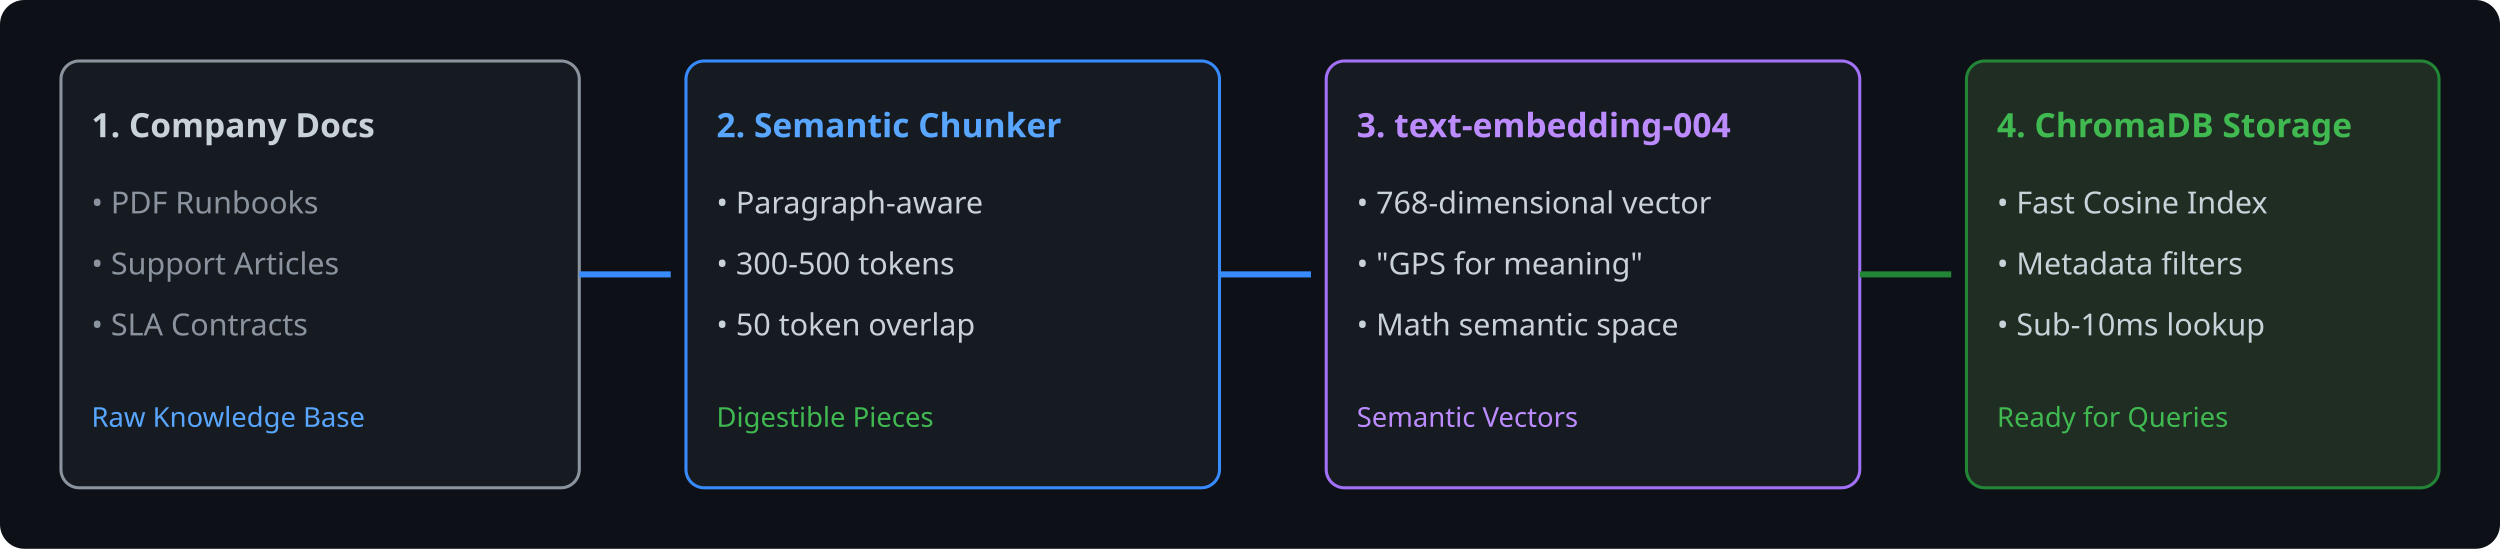
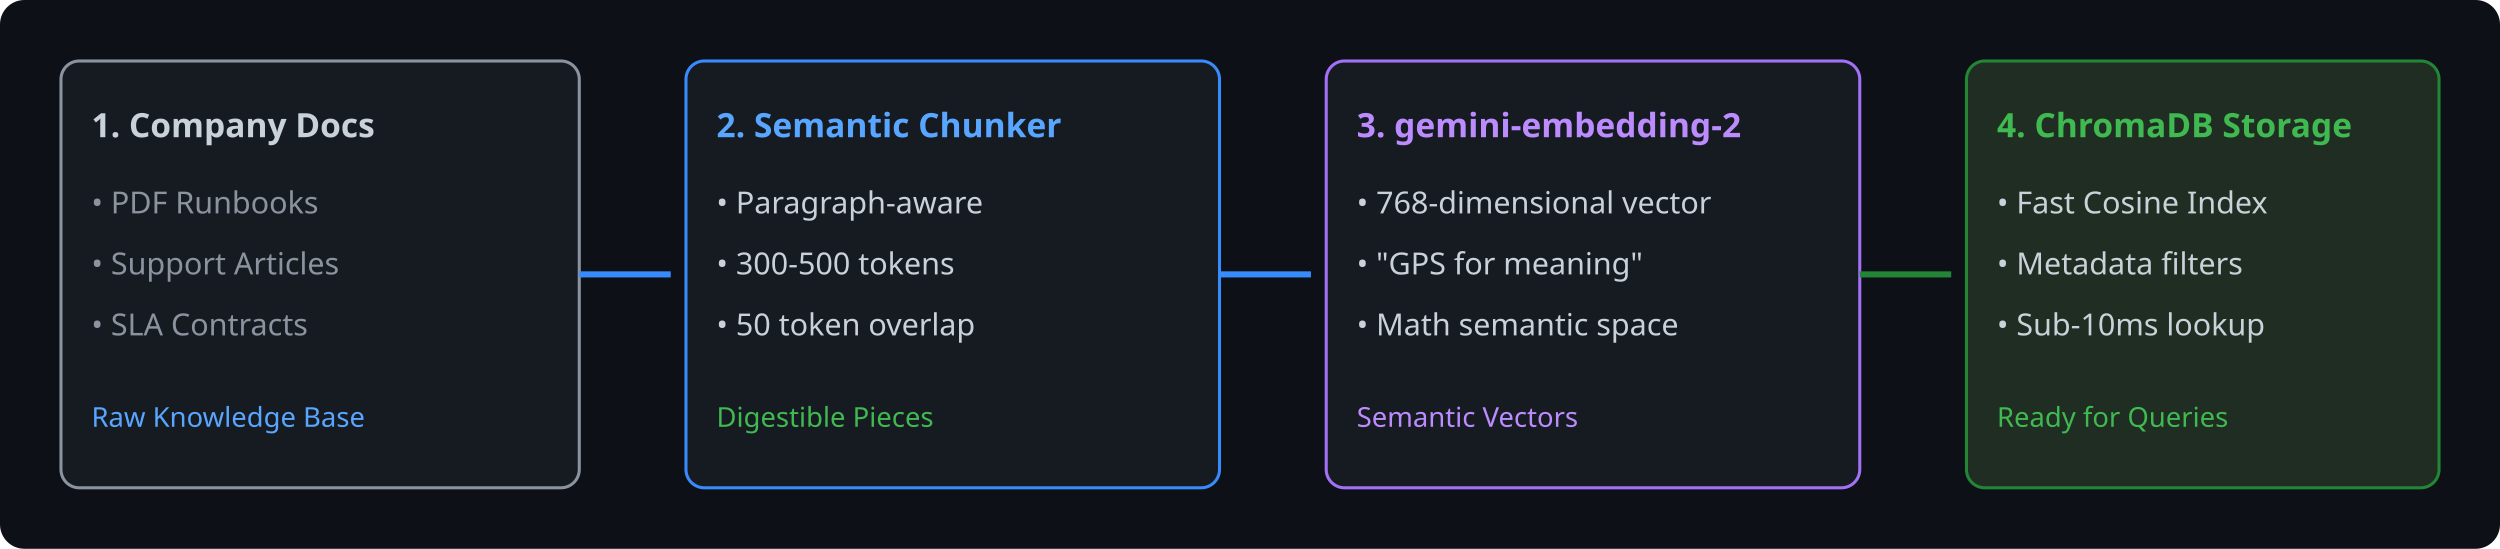
<svg xmlns="http://www.w3.org/2000/svg" viewBox="0 0 820 180" width="100%" height="100%">
  <rect width="820" height="180" fill="#0d1117" rx="8" />
  <rect x="20" y="20" width="170" height="140" rx="6" fill="#161b22" stroke="#8b949e" />
  <text x="30" y="45" fill="#c9d1d9" font-family="sans-serif" font-size="11" font-weight="bold">1. Company Docs</text>
  <text x="30" y="70" fill="#8b949e" font-family="sans-serif" font-size="10">• PDF Runbooks</text>
  <text x="30" y="90" fill="#8b949e" font-family="sans-serif" font-size="10">• Support Articles</text>
  <text x="30" y="110" fill="#8b949e" font-family="sans-serif" font-size="10">• SLA Contracts</text>
  <text x="30" y="140" fill="#58a6ff" font-family="sans-serif" font-size="9">Raw Knowledge Base</text>
  <path d="M 190 90 L 220 90" stroke="#388bfd" stroke-width="2" />
  <rect x="225" y="20" width="175" height="140" rx="6" fill="#161b22" stroke="#388bfd" />
  <text x="235" y="45" fill="#58a6ff" font-family="sans-serif" font-size="11" font-weight="bold">2. Semantic Chunker</text>
  <text x="235" y="70" fill="#c9d1d9" font-family="sans-serif" font-size="10">• Paragraph-aware</text>
  <text x="235" y="90" fill="#c9d1d9" font-family="sans-serif" font-size="10">• 300-500 tokens</text>
  <text x="235" y="110" fill="#c9d1d9" font-family="sans-serif" font-size="10">• 50 token overlap</text>
  <text x="235" y="140" fill="#3fb950" font-family="sans-serif" font-size="9">Digestible Pieces</text>
  <path d="M 400 90 L 430 90" stroke="#388bfd" stroke-width="2" />
  <rect x="435" y="20" width="175" height="140" rx="6" fill="#161b22" stroke="#a371f7" />
-   <text x="445" y="45" fill="#bc8cff" font-family="sans-serif" font-size="11" font-weight="bold">3. text-embedding-004</text>
+   <text x="445" y="45" fill="#bc8cff" font-family="sans-serif" font-size="11" font-weight="bold">3. gemini-embedding-2</text>
  <text x="445" y="70" fill="#c9d1d9" font-family="sans-serif" font-size="10">• 768-dimensional vector</text>
  <text x="445" y="90" fill="#c9d1d9" font-family="sans-serif" font-size="10">• "GPS for meaning"</text>
  <text x="445" y="110" fill="#c9d1d9" font-family="sans-serif" font-size="10">• Math semantic space</text>
  <text x="445" y="140" fill="#bc8cff" font-family="sans-serif" font-size="9">Semantic Vectors</text>
  <path d="M 610 90 L 640 90" stroke="#238636" stroke-width="2" />
  <rect x="645" y="20" width="155" height="140" rx="6" fill="#1f2d23" stroke="#238636" />
  <text x="655" y="45" fill="#3fb950" font-family="sans-serif" font-size="11" font-weight="bold">4. ChromaDB Storage</text>
  <text x="655" y="70" fill="#c9d1d9" font-family="sans-serif" font-size="10">• Fast Cosine Index</text>
  <text x="655" y="90" fill="#c9d1d9" font-family="sans-serif" font-size="10">• Metadata filters</text>
  <text x="655" y="110" fill="#c9d1d9" font-family="sans-serif" font-size="10">• Sub-10ms lookup</text>
  <text x="655" y="140" fill="#3fb950" font-family="sans-serif" font-size="9">Ready for Queries</text>
</svg>
